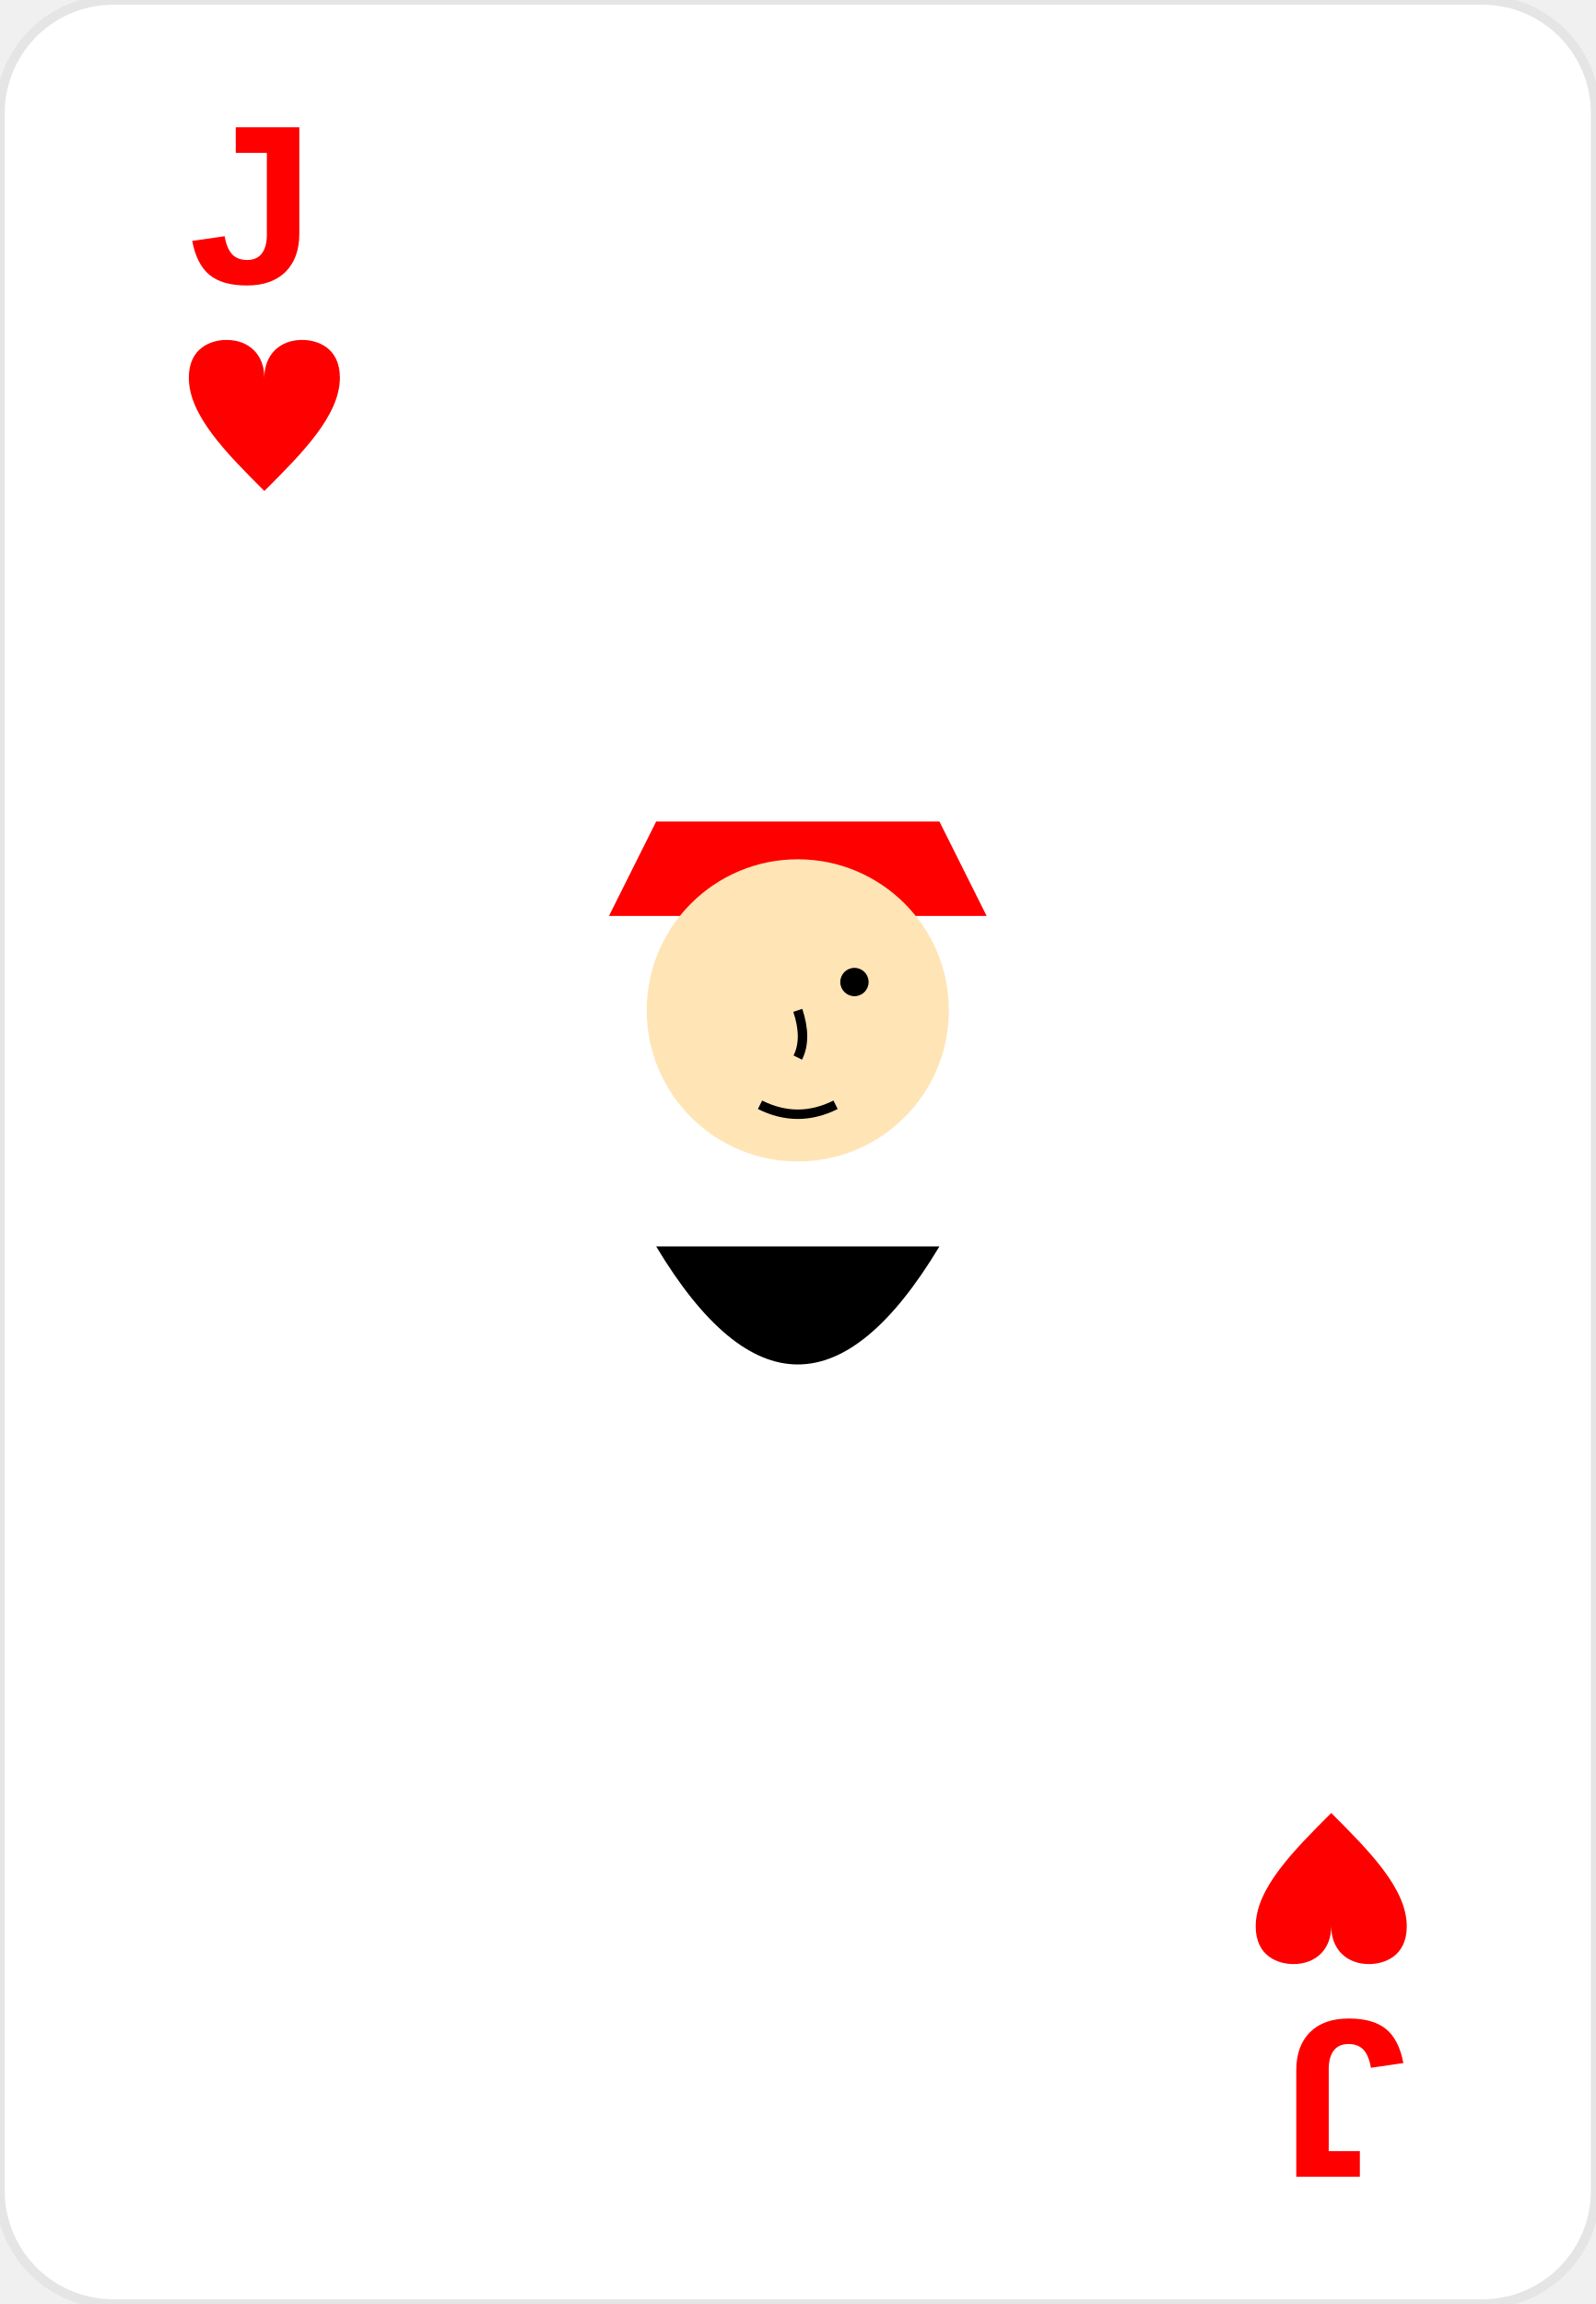
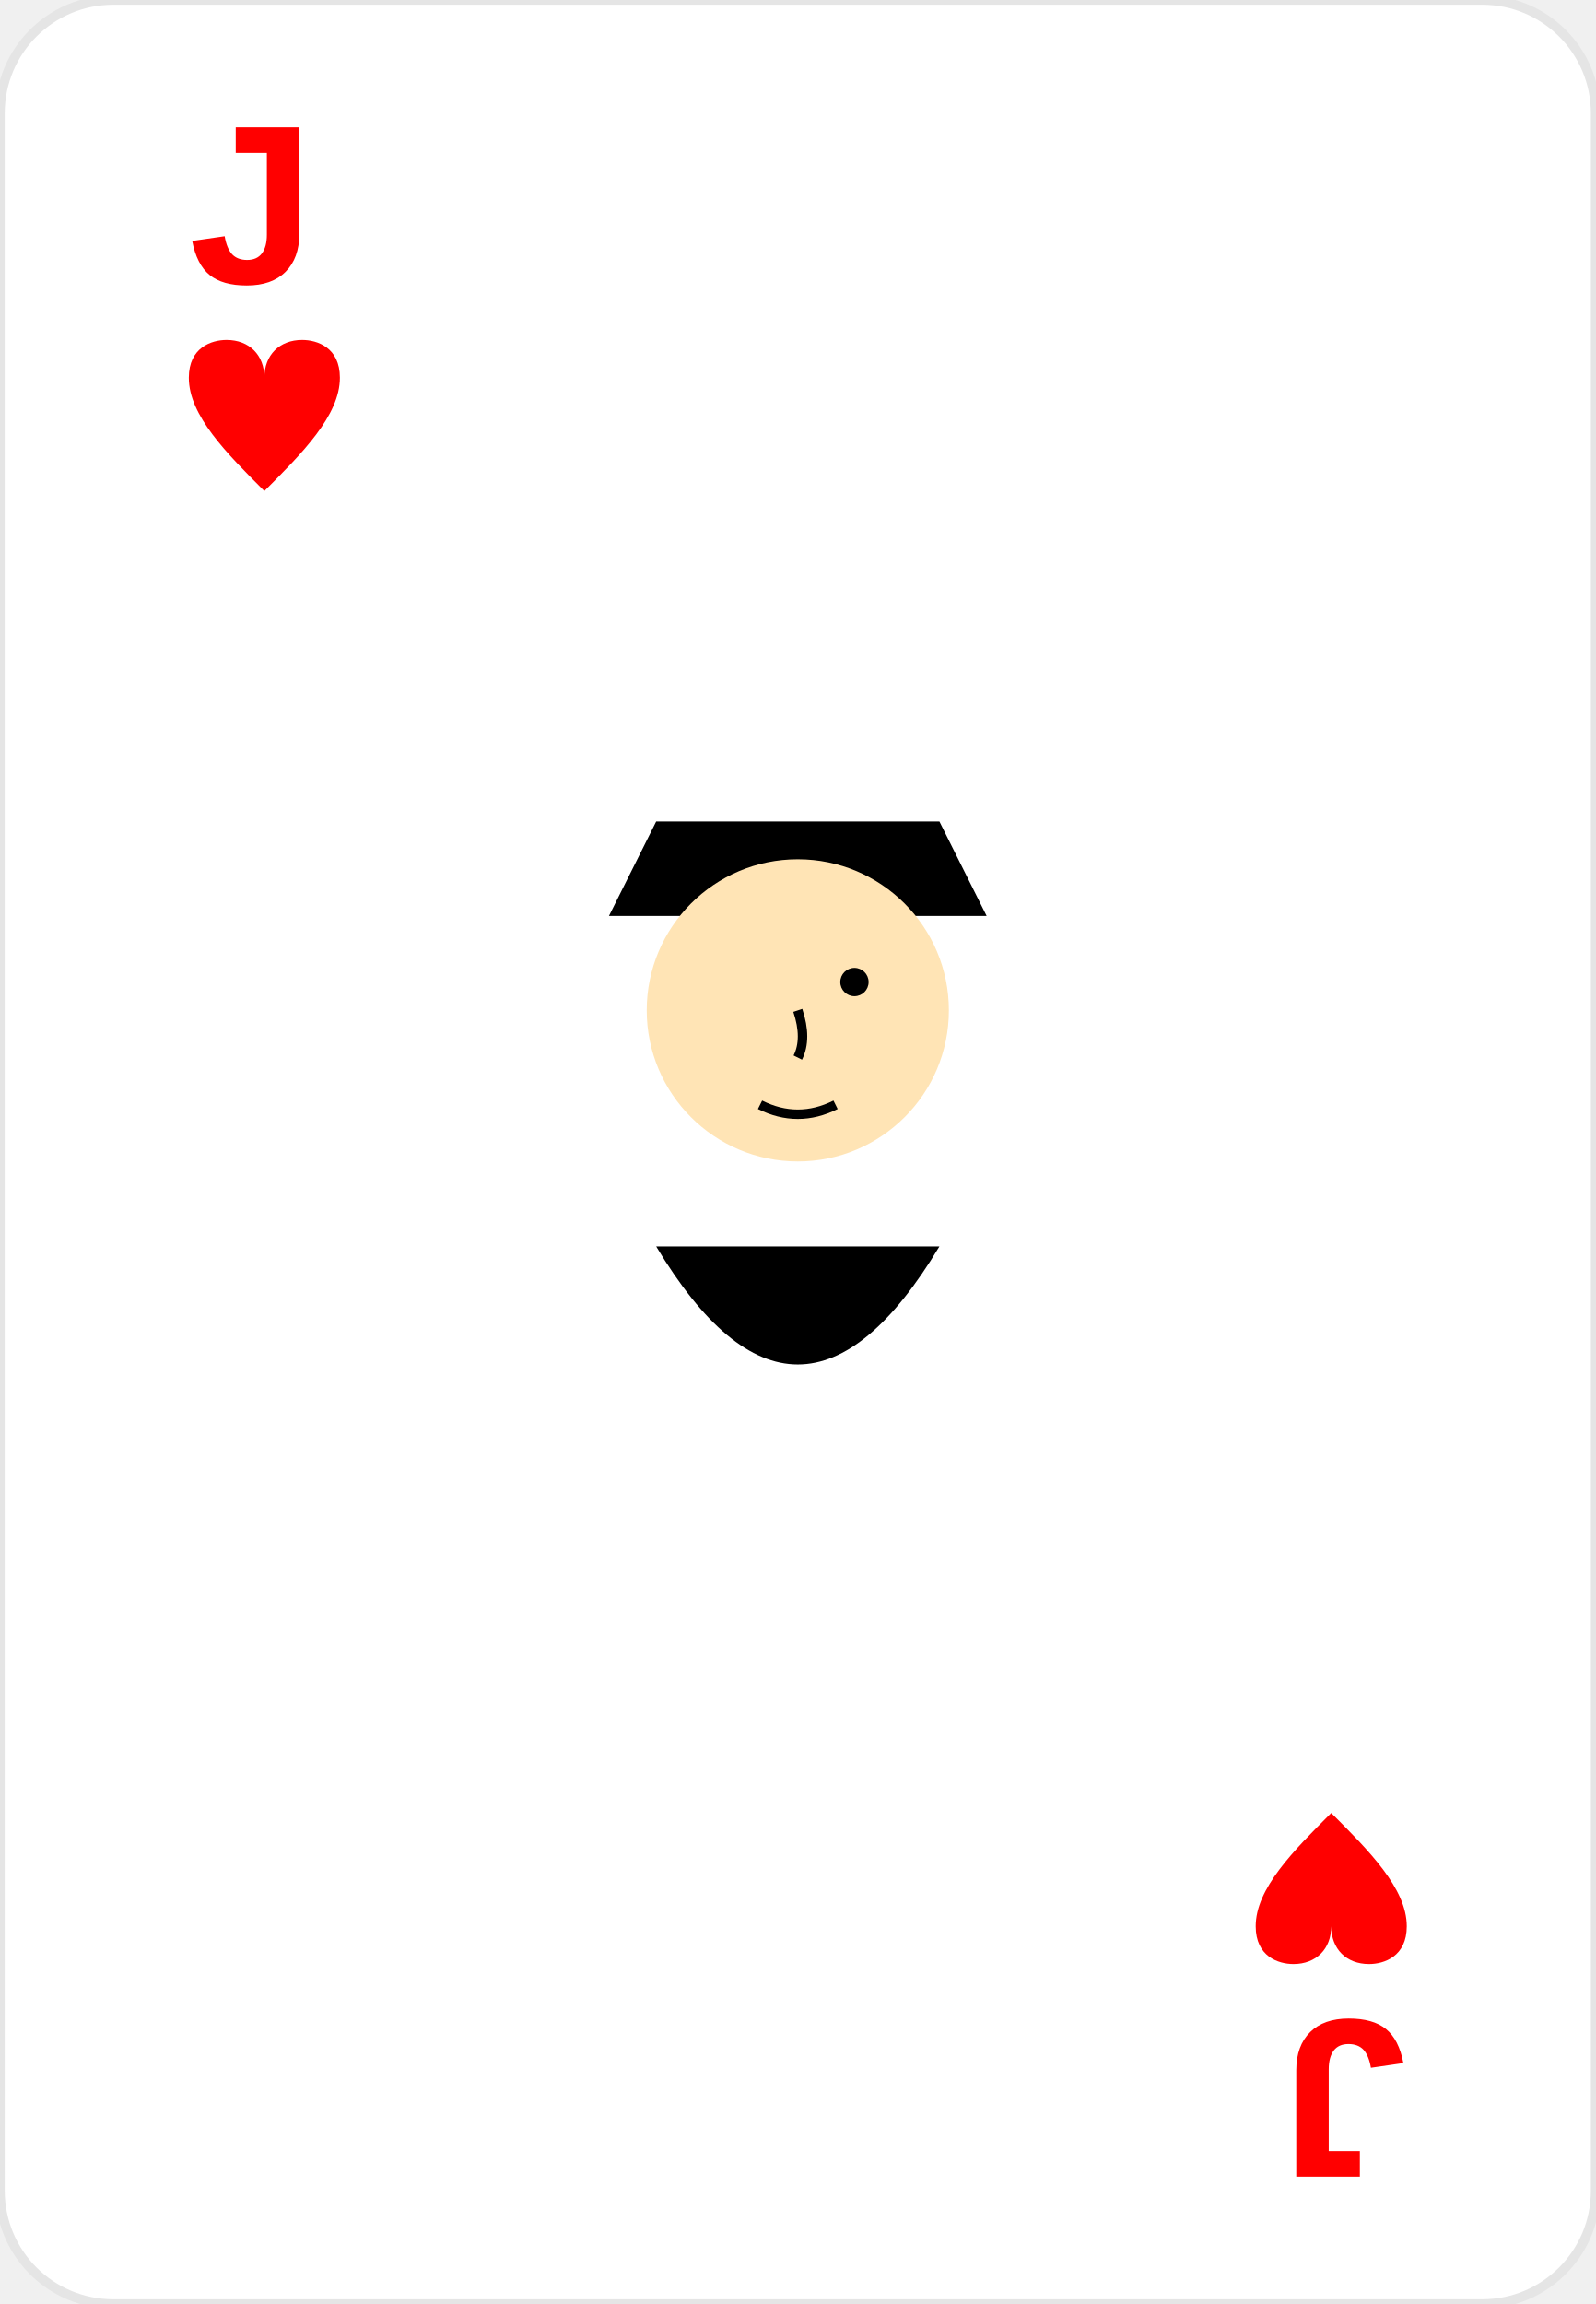
<svg xmlns="http://www.w3.org/2000/svg" width="169" height="244" viewBox="0 0 169 244" fill="none">
  <rect width="169" height="244" rx="12" fill="white" stroke="#E5E5E5" />
  <g transform="translate(20, 30)">
    <text font-family="Arial" font-size="24" font-weight="bold" fill="#FF0000">J</text>
    <g transform="translate(8, 14) scale(0.8)">
      <path d="M0,10         C-5,5 -10,0 -10,-5         C-10,-9 -7,-10 -5,-10         C-2,-10 0,-8 0,-5         C0,-8 2,-10 5,-10         C7,-10 10,-9 10,-5         C10,0 5,5 0,10Z" fill="red" />
    </g>
  </g>
  <g transform="translate(149, 214) rotate(180)">
    <text font-family="Arial" font-size="24" font-weight="bold" fill="#FF0000">J</text>
    <g transform="translate(8, 14) scale(0.8)">
      <path d="M0,10         C-5,5 -10,0 -10,-5         C-10,-9 -7,-10 -5,-10         C-2,-10 0,-8 0,-5         C0,-8 2,-10 5,-10         C7,-10 10,-9 10,-5         C10,0 5,5 0,10Z" fill="red" />
    </g>
  </g>
  <g transform="translate(84.5, 122)">
-     <path d="M-15 -35 L15 -35 L20 -25 L-20 -25 Z" fill="#FF0000" />
+     <path d="M-15 -35 L15 -35 L20 -25 L-20 -25 Z" fill="#000000" />
    <circle cx="0" cy="-15" r="16" fill="#FFE4B5" />
    <circle cx="6" cy="-18" r="1.5" fill="#000000" />
    <path d="M0 -15 Q1 -12 0 -10" stroke="#000000" fill="none" />
    <path d="M-4 -5 Q0 -3 4 -5" stroke="#000000" fill="none" />
    <path d="M-15 10 Q0 35 15 10" fill="#000000" />
  </g>
</svg>
